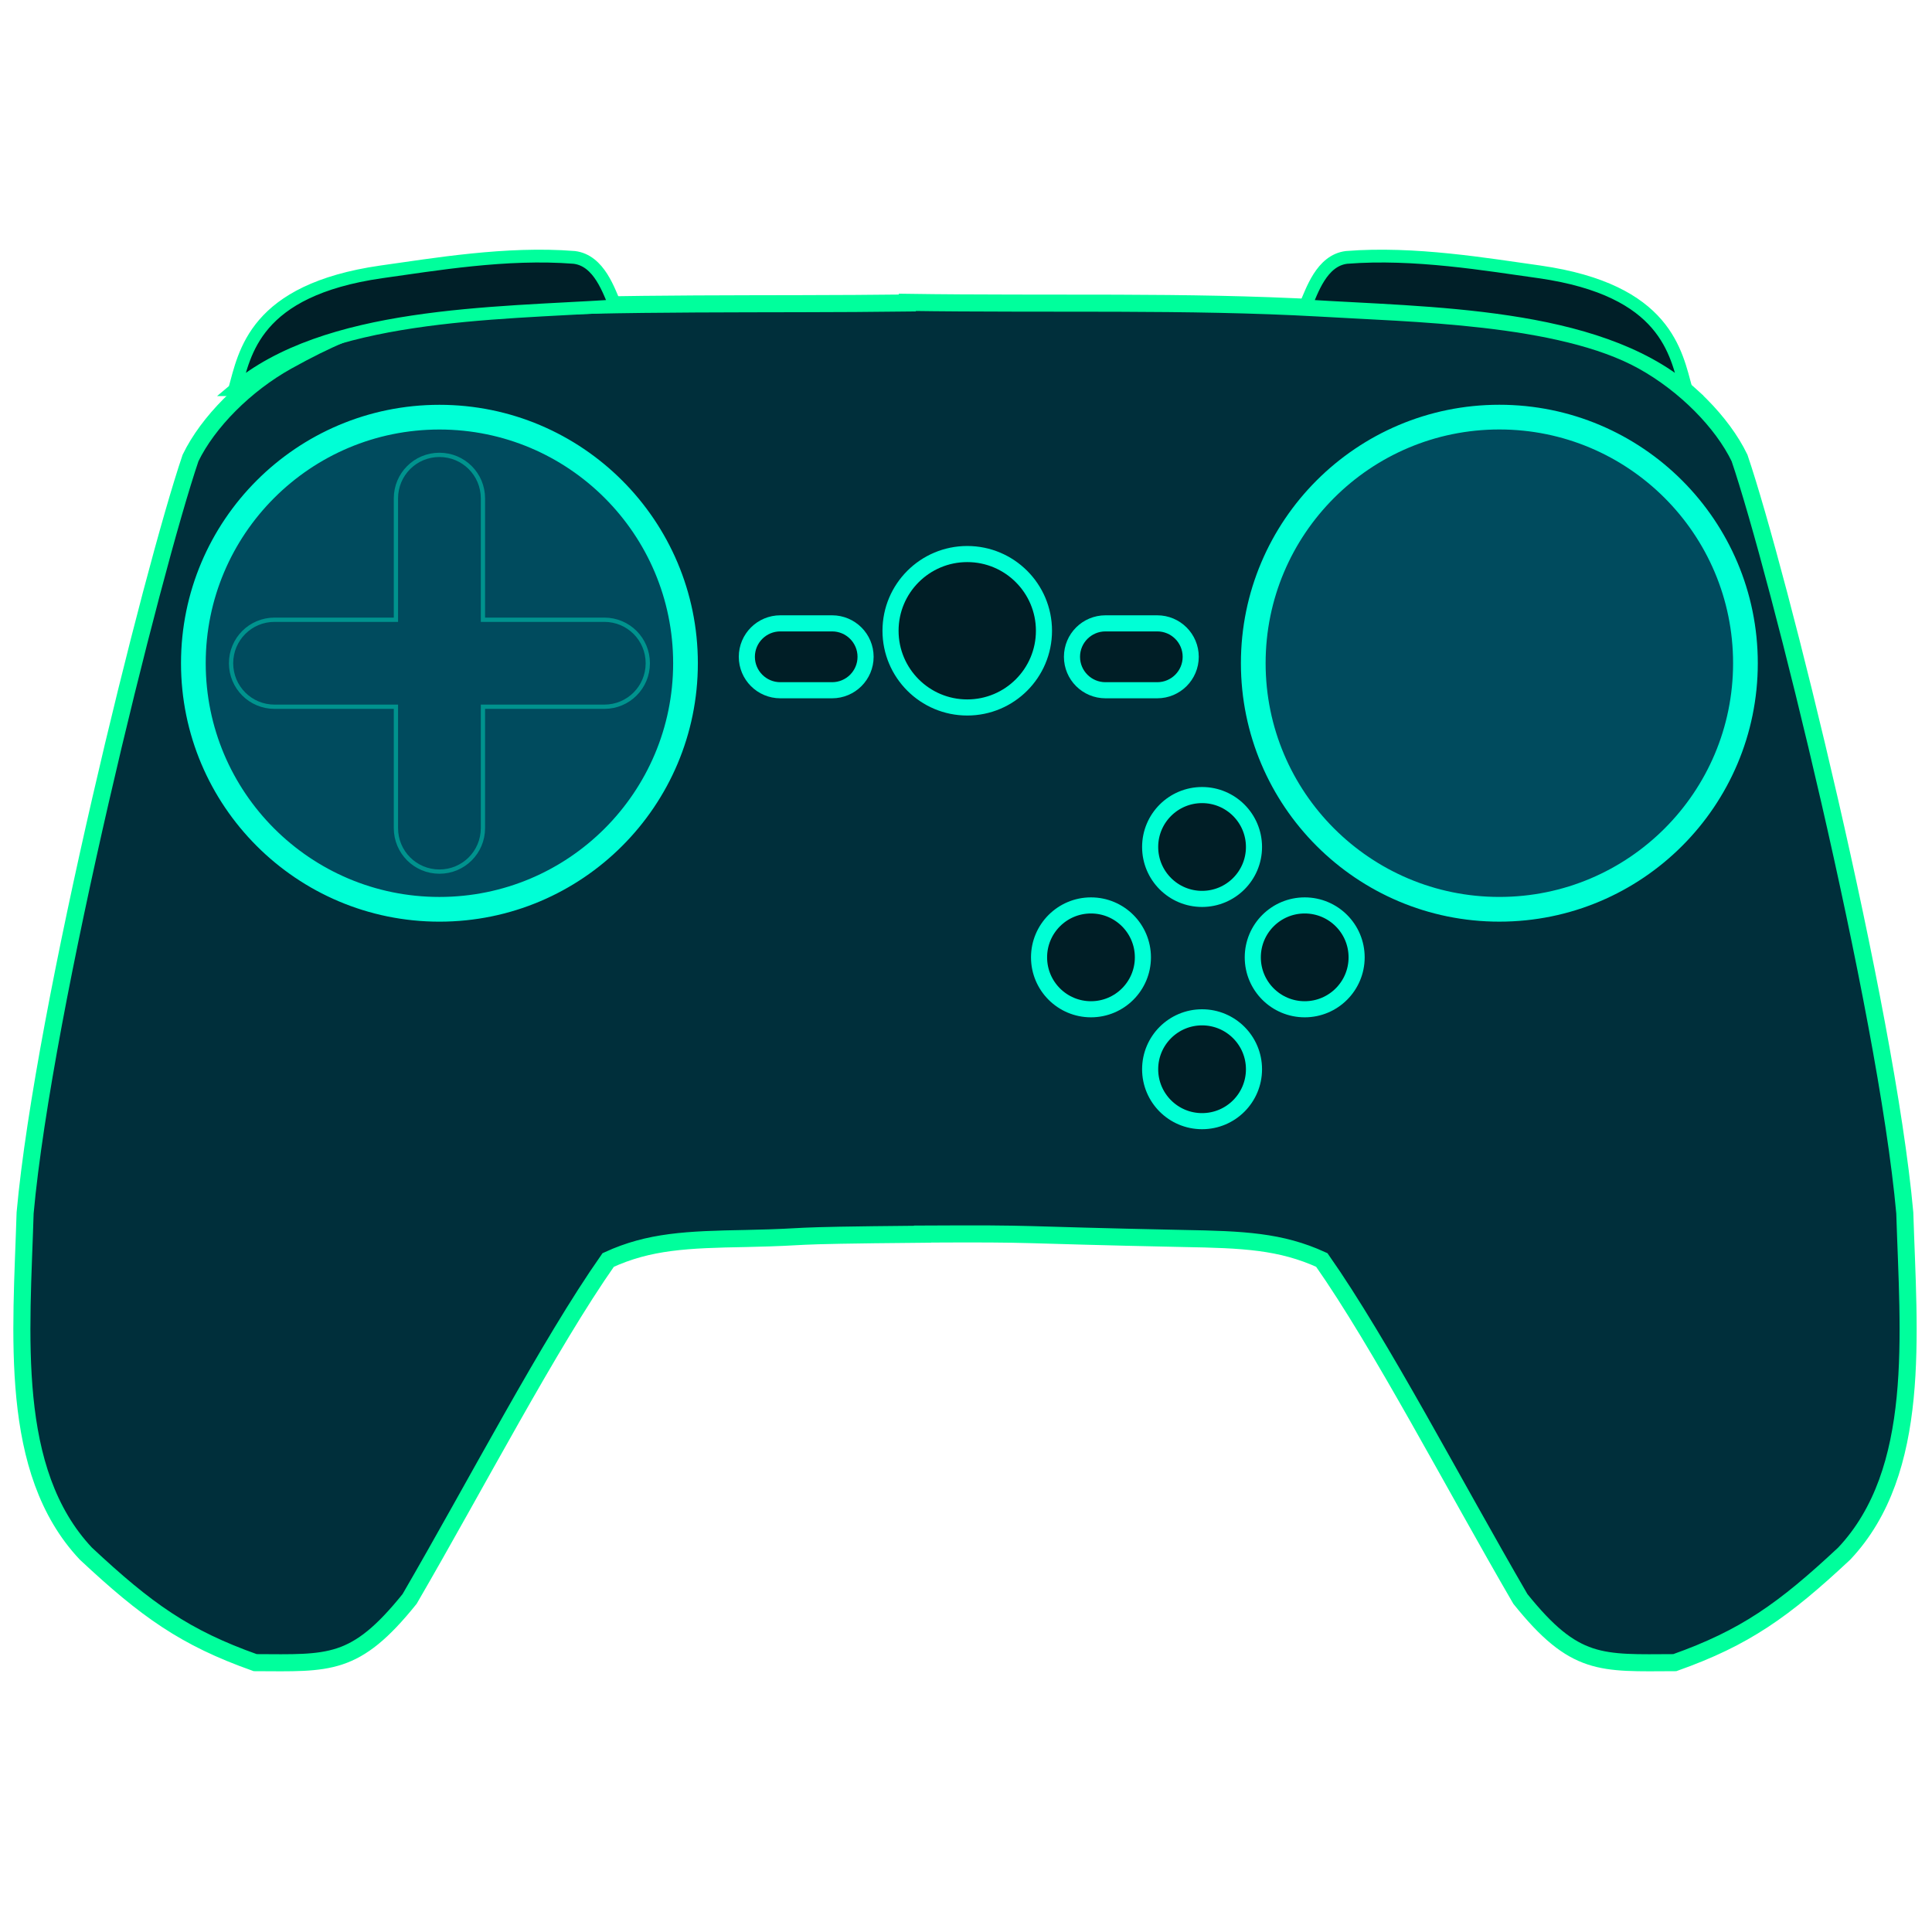
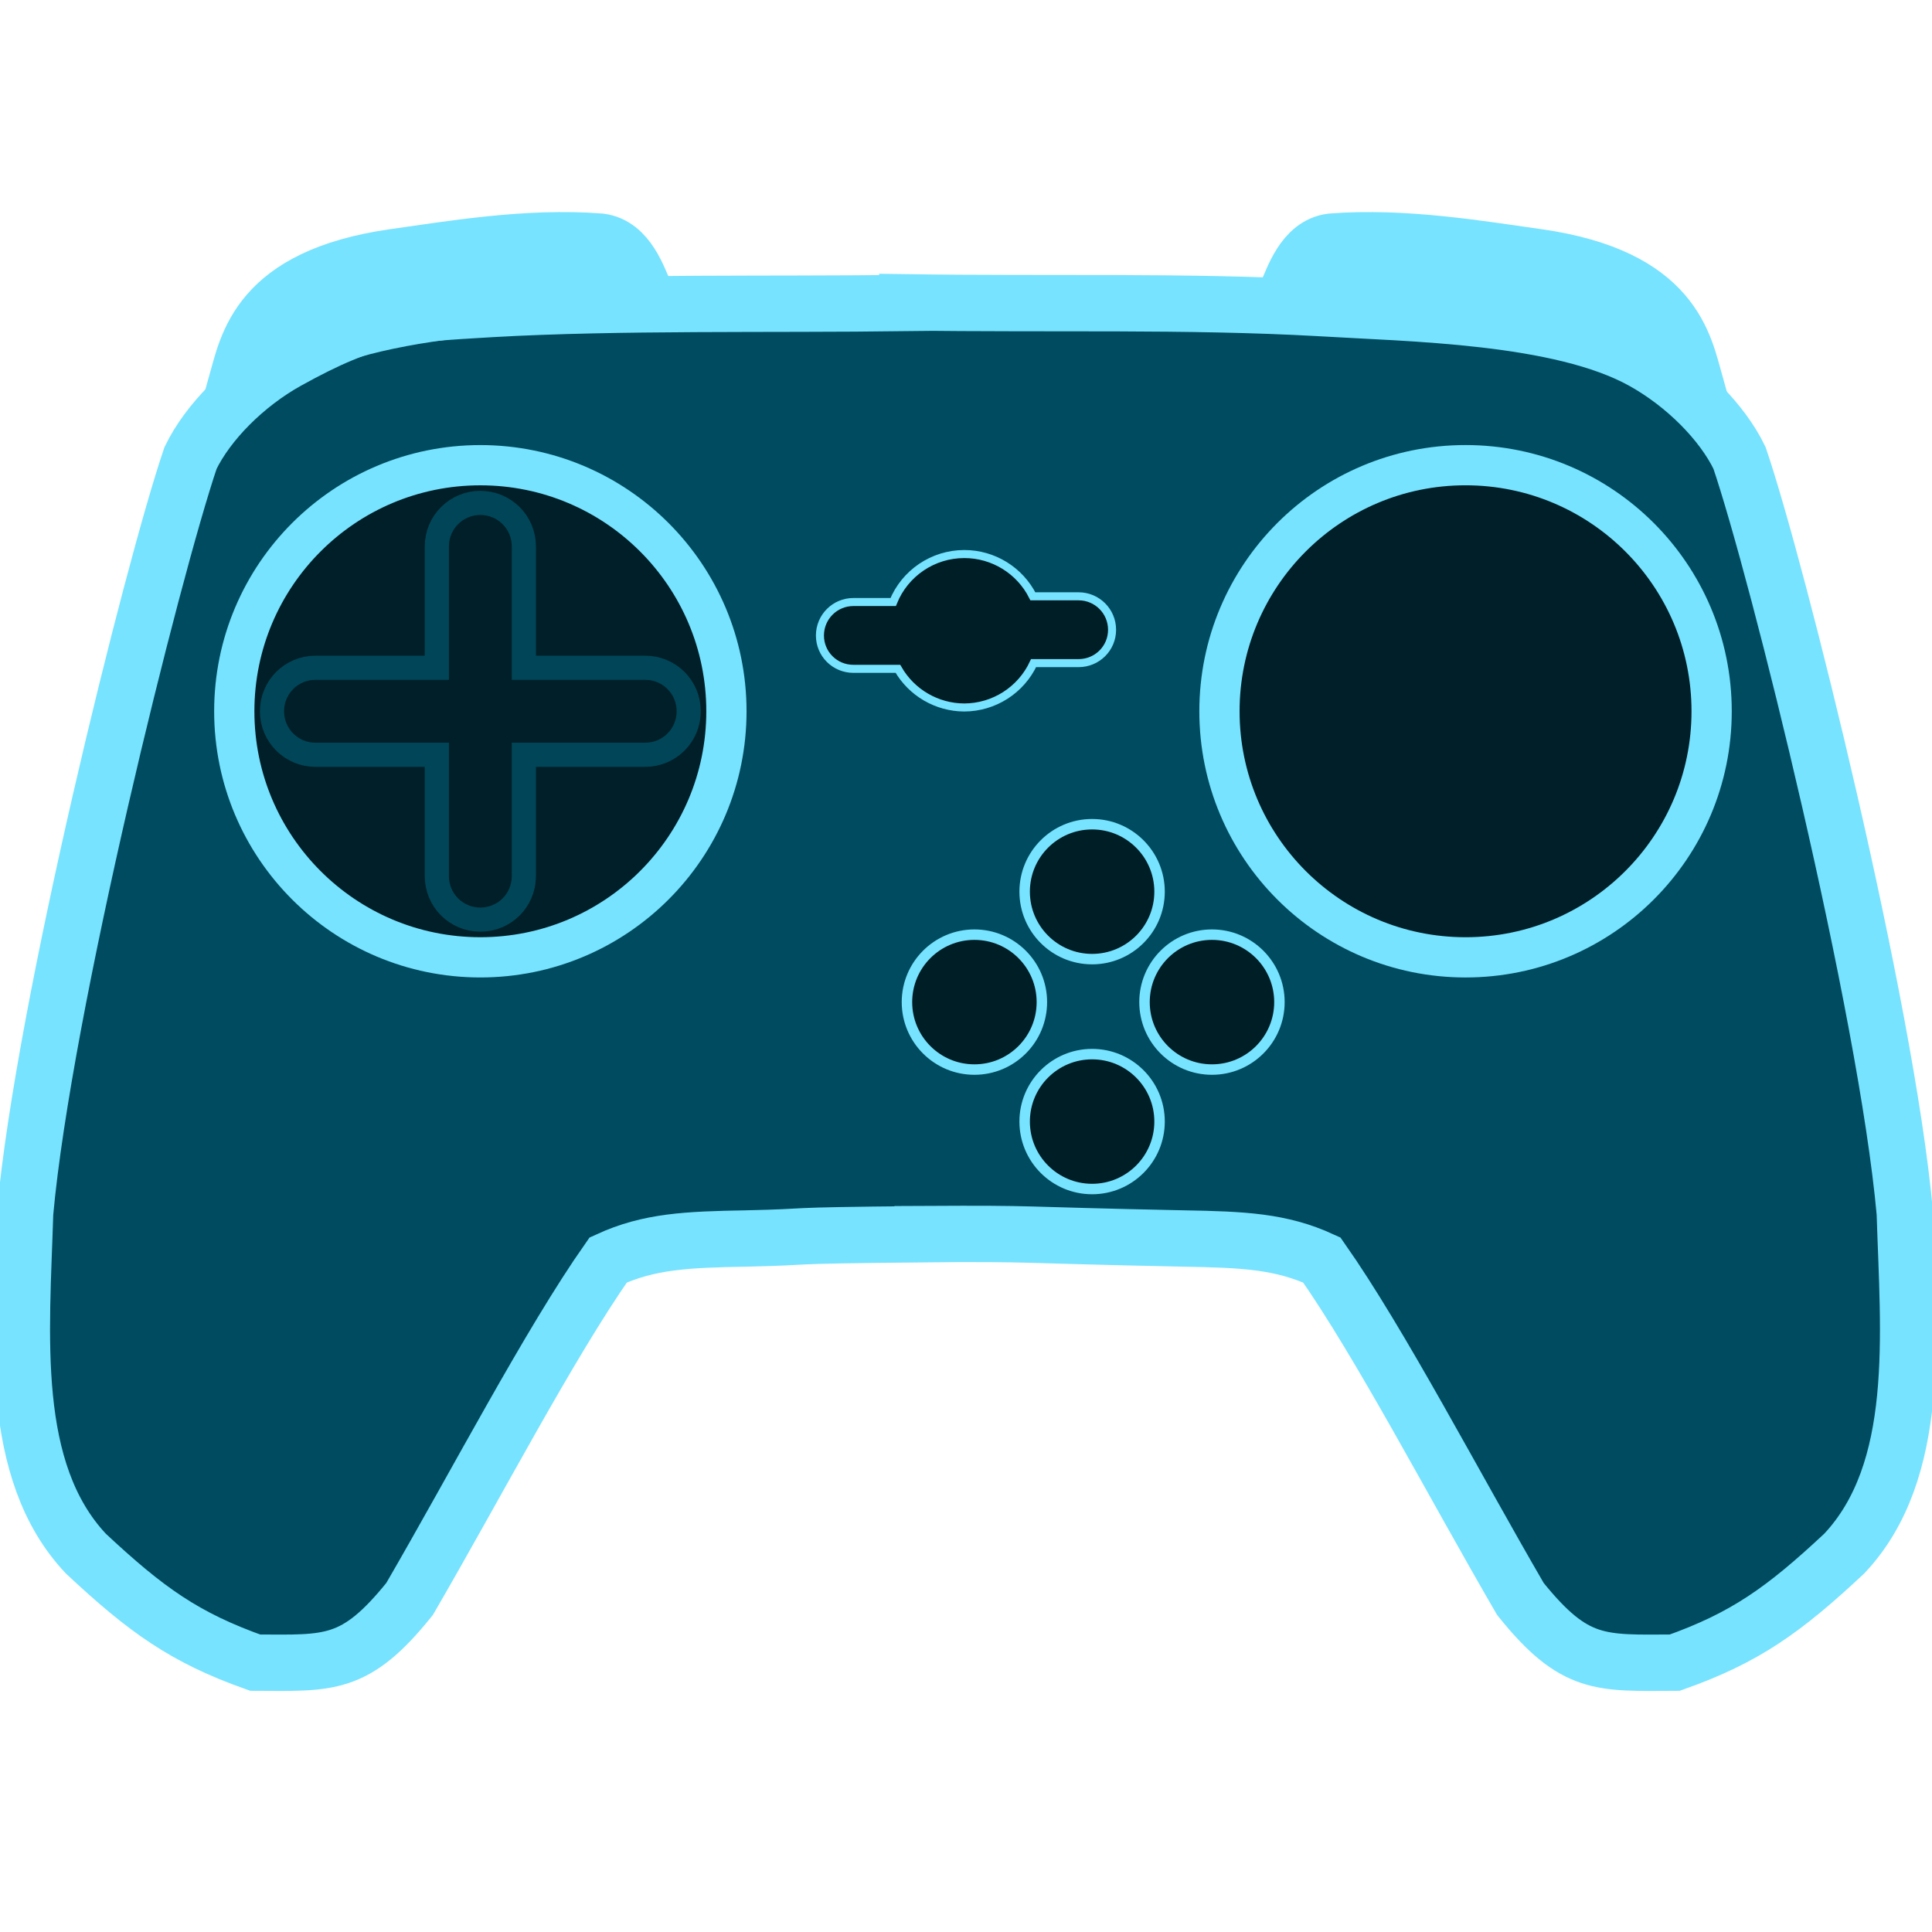
<svg xmlns="http://www.w3.org/2000/svg" height="24" id="svg2" version="1.1" viewBox="0 0 24 24" width="24">
  <defs id="defs4">
    <filter id="filter3798" style="color-interpolation-filters:sRGB">
      <feGaussianBlur id="feGaussianBlur3800" result="result91" stdDeviation="5" />
      <feComposite id="feComposite3802" in="SourceGraphic" in2="result91" operator="over" />
    </filter>
    <linearGradient id="linearGradient3759">
      <stop id="stop3761" offset="0" style="stop-color:#ffffff;stop-opacity:1;" />
      <stop id="stop3763" offset="1" style="stop-color:#ffffff;stop-opacity:0;" />
    </linearGradient>
    <filter id="filter4192" style="color-interpolation-filters:sRGB">
      <feGaussianBlur id="feGaussianBlur4194" result="result91" stdDeviation="5" />
      <feComposite id="feComposite4196" in="SourceGraphic" in2="result91" operator="over" />
    </filter>
    <filter id="filter3798-5" style="color-interpolation-filters:sRGB">
      <feGaussianBlur id="feGaussianBlur3800-8" result="result91" stdDeviation="5" />
      <feComposite id="feComposite3802-8" in="SourceGraphic" in2="result91" operator="over" />
    </filter>
    <filter id="filter3798-5-2" style="color-interpolation-filters:sRGB">
      <feGaussianBlur id="feGaussianBlur3800-8-4" result="result91" stdDeviation="5" />
      <feComposite id="feComposite3802-8-9" in="SourceGraphic" in2="result91" operator="over" />
    </filter>
  </defs>
-   <g id="layer2" style="display:inline" transform="translate(-14.52806,-241.2333)" />
  <g id="layer1" style="display:inline" transform="translate(-240.2405,-784.6365)">
-     <path d="M 11.271 3.756 L 11.271 3.764 C 9.552 3.786 7.699 3.749 6.113 3.838 C 4.975 3.906 4.597 3.915 3.568 4.486 C 3.045 4.777 2.582 5.245 2.367 5.689 C 1.892 7.088 0.543 12.51 0.312 15.068 C 0.266 16.575 0.099 18.271 1.066 19.299 C 1.819 20.003 2.296 20.344 3.17 20.654 C 4.093 20.658 4.412 20.703 5.088 19.863 C 5.915 18.44 6.823 16.695 7.555 15.652 C 8.064 15.418 8.534 15.398 9.271 15.385 C 10.206 15.364 9.534 15.349 11.461 15.332 L 11.461 15.33 C 12.993 15.322 12.472 15.339 14.703 15.385 C 15.44 15.398 15.91 15.418 16.42 15.652 C 17.152 16.695 18.059 18.44 18.887 19.863 C 19.562 20.703 19.882 20.658 20.805 20.654 C 21.678 20.344 22.157 20.003 22.91 19.299 C 23.878 18.271 23.709 16.575 23.662 15.068 C 23.432 12.51 22.085 7.088 21.609 5.689 C 21.395 5.245 20.932 4.777 20.408 4.486 C 19.38 3.915 17.519 3.895 16.381 3.826 C 14.757 3.735 13.025 3.782 11.271 3.756 z " id="path4166-6" style="stroke-linejoin:miter;stroke-opacity:1;fill-rule:evenodd;fill-opacity:1;stroke:#00ff9c;stroke-linecap:butt;stroke-miterlimit:4;stroke-dasharray:none;stroke-width:0.212;fill:#002f3b" transform="translate(240.2405,784.6365)" />
-     <circle cx="258.866" cy="792.875" id="RPAD" r="3.057" style="opacity:1;stroke-linejoin:miter;enable-background:accumulate;stroke-opacity:1;fill-opacity:1;color:#000000;fill-rule:evenodd;stroke-dashoffset:0;visibility:visible;stroke:#00ffd6;stroke-linecap:butt;stroke-miterlimit:4;marker:none;stroke-dasharray:none;overflow:visible;stroke-width:0.307;display:inline;fill:#004b5e" />
-     <circle cx="252.256" cy="792.472" id="C" r="0.953" style="opacity:1;stroke-linejoin:miter;enable-background:accumulate;stroke-opacity:1;fill-opacity:1;color:#000000;fill-rule:evenodd;stroke-dashoffset:0;visibility:visible;stroke:#00ffd6;stroke-linecap:butt;stroke-miterlimit:4;marker:none;stroke-dasharray:none;overflow:visible;stroke-width:0.2;display:inline;fill:#001e26" />
-     <rect height="0.831" id="rect4172" ry="0.416" style="opacity:1;stroke-linejoin:miter;enable-background:accumulate;stroke-opacity:1;fill-opacity:1;color:#000000;fill-rule:evenodd;stroke-dashoffset:0;visibility:visible;stroke:#00ffd6;stroke-linecap:butt;stroke-miterlimit:4;marker:none;stroke-dasharray:none;overflow:visible;stroke-width:0.2;display:inline;fill:#001e26" width="1.475" x="253.557" y="792.38" />
-     <rect height="0.831" id="rect4172-1" ry="0.416" style="opacity:1;stroke-linejoin:miter;enable-background:accumulate;stroke-opacity:1;fill-opacity:1;color:#000000;fill-rule:evenodd;stroke-dashoffset:0;visibility:visible;stroke:#00ffd6;stroke-linecap:butt;stroke-miterlimit:4;marker:none;stroke-dasharray:none;overflow:visible;stroke-width:0.2;display:inline;fill:#001e26" transform="scale(-1,1)" width="1.475" x="-250.993" y="792.38" />
-     <g id="LPAD" style="stroke:#00ffd6;fill-opacity:1;stroke-opacity:1;fill:#004b5e" transform="matrix(0.05309377,0,0,0.05309377,228.4043,758.3866)">
-       <circle cx="325.744" cy="649.583" id="circle4232" r="57.573" style="opacity:1;stroke-linejoin:miter;enable-background:accumulate;stroke-opacity:1;fill-opacity:1;color:#000000;fill-rule:evenodd;stroke-dashoffset:0;visibility:visible;stroke:#00ffd6;stroke-linecap:butt;stroke-miterlimit:4;marker:none;stroke-dasharray:none;overflow:visible;stroke-width:5.782;display:inline;fill:#004b5e" />
-       <path d="m 325.744,600.833 c -5.639,0 -10.179,4.54 -10.179,10.179 l 0,28.394 -28.393,0 c -5.639,0 -10.179,4.539 -10.179,10.178 0,5.639 4.54,10.179 10.179,10.179 l 28.393,0 0,28.394 c 0,5.639 4.54,10.178 10.179,10.178 5.639,0 10.179,-4.539 10.179,-10.178 l 0,-28.394 28.393,0 c 5.639,0 10.179,-4.54 10.179,-10.179 0,-5.639 -4.54,-10.178 -10.179,-10.178 l -28.393,0 0,-28.394 c 0,-5.639 -4.54,-10.179 -10.179,-10.179 z" id="rect4249" style="opacity:0.399;stroke-linejoin:miter;enable-background:accumulate;stroke-opacity:1;fill-opacity:1;color:#000000;fill-rule:evenodd;stroke-dashoffset:0;visibility:visible;stroke:#00ffd6;stroke-linecap:butt;stroke-miterlimit:4;marker:none;stroke-dasharray:none;overflow:visible;stroke-width:1;display:inline;fill:#004b5e" />
+     <path d="M 11.271 3.756 L 11.271 3.764 C 9.552 3.786 7.699 3.749 6.113 3.838 C 4.975 3.906 4.597 3.915 3.568 4.486 C 3.045 4.777 2.582 5.245 2.367 5.689 C 1.892 7.088 0.543 12.51 0.312 15.068 C 0.266 16.575 0.099 18.271 1.066 19.299 C 1.819 20.003 2.296 20.344 3.17 20.654 C 4.093 20.658 4.412 20.703 5.088 19.863 C 5.915 18.44 6.823 16.695 7.555 15.652 C 8.064 15.418 8.534 15.398 9.271 15.385 C 10.206 15.364 9.534 15.349 11.461 15.332 L 11.461 15.33 C 12.993 15.322 12.472 15.339 14.703 15.385 C 15.44 15.398 15.91 15.418 16.42 15.652 C 17.152 16.695 18.059 18.44 18.887 19.863 C 19.562 20.703 19.882 20.658 20.805 20.654 C 21.678 20.344 22.157 20.003 22.91 19.299 C 23.878 18.271 23.709 16.575 23.662 15.068 C 23.432 12.51 22.085 7.088 21.609 5.689 C 21.395 5.245 20.932 4.777 20.408 4.486 C 19.38 3.915 17.519 3.895 16.381 3.826 C 14.757 3.735 13.025 3.782 11.271 3.756 z " id="path4166-6" style="stroke-linejoin:miter;stroke-opacity:1;fill-rule:evenodd;fill-opacity:1;stroke:#77e3ff;stroke-linecap:butt;stroke-miterlimit:4;stroke-dasharray:none;stroke-width:0.7;fill:#004b5f" transform="translate(240.2405,784.6365)" />
+     <circle cx="258.446" cy="793.472" id="RPAD" r="3.057" style="opacity:1;stroke-linejoin:miter;enable-background:accumulate;stroke-opacity:1;fill-opacity:1;color:#000000;fill-rule:evenodd;stroke-dashoffset:0;visibility:visible;stroke:#77e3ff;stroke-linecap:butt;stroke-miterlimit:4;marker:none;stroke-dasharray:none;overflow:visible;stroke-width:0.5;display:inline;fill:#001f28" />
+     <path d="m 252.219,791.519 a 0.953,0.953 0 0 0 -0.883,0.596 l -0.494,0 c -0.23,0 -0.416,0.186 -0.416,0.416 0,0.23 0.186,0.414 0.416,0.414 l 0.553,0 a 0.953,0.953 0 0 0 0.824,0.48 0.953,0.953 0 0 0 0.861,-0.551 l 0.559,0 c 0.23,0 0.416,-0.184 0.416,-0.414 0,-0.23 -0.186,-0.416 -0.416,-0.416 l -0.568,0 a 0.953,0.953 0 0 0 -0.852,-0.525 z" id="C" style="opacity:1;stroke-linejoin:miter;enable-background:accumulate;stroke-opacity:1;fill-opacity:1;color:#000000;fill-rule:evenodd;stroke-dashoffset:0;visibility:visible;stroke:#77e3ff;stroke-linecap:butt;stroke-miterlimit:4;marker:none;stroke-dasharray:none;overflow:visible;stroke-width:0.1;display:inline;fill:#001e26" />
+     <g id="LPAD" style="stroke-opacity:1;fill-opacity:1;stroke:#77e3ff;stroke-miterlimit:4;stroke-dasharray:none;stroke-width:9.417;fill:#001f28" transform="matrix(0.05309377,0,0,0.05309377,228.9126,758.9833)">
+       <circle cx="325.744" cy="649.583" id="circle4232" r="57.573" style="opacity:1;stroke-linejoin:miter;enable-background:accumulate;stroke-opacity:1;fill-opacity:1;color:#000000;fill-rule:evenodd;stroke-dashoffset:0;visibility:visible;stroke:#77e3ff;stroke-linecap:butt;stroke-miterlimit:4;marker:none;stroke-dasharray:none;overflow:visible;stroke-width:9.417;display:inline;fill:#001f28" />
+       <path d="m 325.744,600.833 c -5.639,0 -10.179,4.54 -10.179,10.179 l 0,28.394 -28.393,0 c -5.639,0 -10.179,4.539 -10.179,10.178 0,5.639 4.54,10.179 10.179,10.179 l 28.393,0 0,28.394 c 0,5.639 4.54,10.178 10.179,10.178 5.639,0 10.179,-4.539 10.179,-10.178 l 0,-28.394 28.393,0 c 5.639,0 10.179,-4.54 10.179,-10.179 0,-5.639 -4.54,-10.178 -10.179,-10.178 l -28.393,0 0,-28.394 c 0,-5.639 -4.54,-10.179 -10.179,-10.179 z" id="rect4249" style="opacity:1;stroke-linejoin:miter;enable-background:accumulate;stroke-opacity:1;fill-opacity:1;color:#000000;fill-rule:evenodd;stroke-dashoffset:0;visibility:visible;stroke:#004658;stroke-linecap:butt;stroke-miterlimit:4;marker:none;stroke-dasharray:none;overflow:visible;stroke-width:5.65;display:inline;fill:#001f28" />
    </g>
-     <path d="m 261.187,789.477 c -0.127,-0.456 -0.244,-1.236 -1.82,-1.463 -0.654,-0.091 -1.555,-0.247 -2.399,-0.18 -0.313,0.038 -0.431,0.424 -0.512,0.603 1.533,0.098 3.602,0.082 4.732,1.04 z" id="RB" style="stroke-linejoin:miter;stroke-opacity:1;fill-rule:evenodd;fill-opacity:1;stroke:#00ff9c;stroke-linecap:butt;stroke-miterlimit:4;stroke-dasharray:none;stroke-width:0.159;fill:#001f28" />
-     <path LT="path4420-4" d="m 243.155,789.477 c 0.127,-0.456 0.244,-1.236 1.82,-1.463 0.654,-0.091 1.555,-0.247 2.399,-0.18 0.313,0.038 0.431,0.424 0.512,0.603 -1.533,0.098 -3.602,0.082 -4.732,1.04 z" id="LB" style="stroke-linejoin:miter;stroke-opacity:1;fill-rule:evenodd;fill-opacity:1;stroke:#00ff9c;stroke-linecap:butt;stroke-miterlimit:4;stroke-dasharray:none;stroke-width:0.159;fill:#001f28" />
-     <circle cx="255.173" cy="795.158" id="path4170-0" r="0.645" style="opacity:1;stroke-linejoin:miter;enable-background:accumulate;stroke-opacity:1;fill-opacity:1;color:#000000;fill-rule:evenodd;stroke-dashoffset:0;visibility:visible;stroke:#00ffd6;stroke-linecap:butt;stroke-miterlimit:4;marker:none;stroke-dasharray:none;overflow:visible;stroke-width:0.2;display:inline;fill:#001e26" />
-     <circle cx="253.793" cy="796.529" id="path4170-0-8-4" r="0.645" style="opacity:1;stroke-linejoin:miter;enable-background:accumulate;stroke-opacity:1;fill-opacity:1;color:#000000;fill-rule:evenodd;stroke-dashoffset:0;visibility:visible;stroke:#00ffd6;stroke-linecap:butt;stroke-miterlimit:4;marker:none;stroke-dasharray:none;overflow:visible;stroke-width:0.2;display:inline;fill:#001e26" />
-     <circle cx="255.173" cy="797.919" id="path4170-0-8" r="0.645" style="opacity:1;stroke-linejoin:miter;enable-background:accumulate;stroke-opacity:1;fill-opacity:1;color:#000000;fill-rule:evenodd;stroke-dashoffset:0;visibility:visible;stroke:#00ffd6;stroke-linecap:butt;stroke-miterlimit:4;marker:none;stroke-dasharray:none;overflow:visible;stroke-width:0.2;display:inline;fill:#001e26" />
-     <circle cx="256.448" cy="796.529" id="path4170-0-8-4-6" r="0.645" style="opacity:1;stroke-linejoin:miter;enable-background:accumulate;stroke-opacity:1;fill-opacity:1;color:#000000;fill-rule:evenodd;stroke-dashoffset:0;visibility:visible;stroke:#00ffd6;stroke-linecap:butt;stroke-miterlimit:4;marker:none;stroke-dasharray:none;overflow:visible;stroke-width:0.2;display:inline;fill:#001e26" />
+     <path d="m 261.278,789.411 c -0.136,-0.485 -0.26,-1.317 -1.939,-1.558 -0.697,-0.097 -1.657,-0.263 -2.555,-0.192 -0.334,0.04 -0.459,0.452 -0.546,0.642 1.632,0.104 3.837,0.087 5.04,1.108 z" id="RB" style="stroke-linejoin:miter;stroke-opacity:1;fill-rule:evenodd;fill-opacity:1;stroke:#77e3ff;stroke-linecap:butt;stroke-miterlimit:4;stroke-dasharray:none;stroke-width:0.746;fill:#00495c" />
+     <path LT="path4420-4" d="m 243.198,789.411 c 0.136,-0.485 0.26,-1.317 1.939,-1.558 0.697,-0.097 1.657,-0.263 2.555,-0.192 0.333,0.04 0.459,0.452 0.546,0.642 -1.632,0.104 -3.837,0.087 -5.04,1.108 z" id="LB" style="stroke-linejoin:miter;stroke-opacity:1;fill-rule:evenodd;fill-opacity:1;stroke:#77e3ff;stroke-linecap:butt;stroke-miterlimit:4;stroke-dasharray:none;stroke-width:0.746;fill:#00495c" />
+     <circle cx="253.807" cy="795.713" id="path4170-0" r="0.838" style="opacity:1;stroke-linejoin:miter;enable-background:accumulate;stroke-opacity:1;fill-opacity:1;color:#000000;fill-rule:evenodd;stroke-dashoffset:0;visibility:visible;stroke:#77e3ff;stroke-linecap:butt;stroke-miterlimit:4;marker:none;stroke-dasharray:none;overflow:visible;stroke-width:0.13;display:inline;fill:#001e26" />
+     <circle cx="252.345" cy="797.085" id="path4170-0-8-4" r="0.838" style="opacity:1;stroke-linejoin:miter;enable-background:accumulate;stroke-opacity:1;fill-opacity:1;color:#000000;fill-rule:evenodd;stroke-dashoffset:0;visibility:visible;stroke:#77e3ff;stroke-linecap:butt;stroke-miterlimit:4;marker:none;stroke-dasharray:none;overflow:visible;stroke-width:0.13;display:inline;fill:#001e26" />
+     <circle cx="253.807" cy="798.569" id="path4170-0-8" r="0.838" style="opacity:1;stroke-linejoin:miter;enable-background:accumulate;stroke-opacity:1;fill-opacity:1;color:#000000;fill-rule:evenodd;stroke-dashoffset:0;visibility:visible;stroke:#77e3ff;stroke-linecap:butt;stroke-miterlimit:4;marker:none;stroke-dasharray:none;overflow:visible;stroke-width:0.13;display:inline;fill:#001e26" />
+     <circle cx="255.296" cy="797.085" id="path4170-0-8-4-6" r="0.838" style="opacity:1;stroke-linejoin:miter;enable-background:accumulate;stroke-opacity:1;fill-opacity:1;color:#000000;fill-rule:evenodd;stroke-dashoffset:0;visibility:visible;stroke:#77e3ff;stroke-linecap:butt;stroke-miterlimit:4;marker:none;stroke-dasharray:none;overflow:visible;stroke-width:0.13;display:inline;fill:#001e26" />
    <g id="g4196" transform="matrix(0.05309377,0,0,0.05309377,228.4217,758.2299)">
      <path d="m 390.633,648.816 c -11.79,-4.487 -85.692,-15.798 -102.138,-17.144 -17.907,8.568 -28.074,22.583 -29.827,42.52 l 0.635,47.597 c -0.559,14.598 4.674,40.284 23.798,44.741 l 116.136,-13.327 c 12.126,-5.502 10.145,-8.915 6.346,-12.058 -10.815,-8.852 -23.79,-28.699 -23.164,-39.347 0.503,-14.433 1.575,-25.116 19.696,-38.587 4.019,-2.301 -1.131,-9.937 -11.482,-14.394 z" id="LGRIP" style="opacity:0;stroke-linejoin:miter;stroke-opacity:0.286;fill-rule:evenodd;fill-opacity:0.137;stroke:#000000;stroke-linecap:butt;stroke-width:7.108px;fill:#000000" />
      <path d="m 504.506,648.816 c 11.79,-4.487 85.692,-15.798 102.138,-17.144 17.907,8.568 28.074,22.583 29.827,42.52 l -0.635,47.597 c 0.559,14.598 -4.674,40.284 -23.798,44.741 L 495.903,753.202 c -12.126,-5.502 -10.145,-8.915 -6.346,-12.058 10.815,-8.852 23.79,-28.699 23.164,-39.347 -0.503,-14.433 -1.575,-25.116 -19.696,-38.587 -4.019,-2.301 1.131,-9.937 11.482,-14.394 z" id="RGRIP" style="opacity:0;stroke-linejoin:miter;stroke-opacity:0.286;fill-rule:evenodd;fill-opacity:0.137;stroke:#000000;stroke-linecap:butt;stroke-width:7.108px;fill:#000000" />
    </g>
  </g>
-   <g id="layer3" style="display:inline" transform="translate(-14.52806,-241.2333)" />
</svg>
